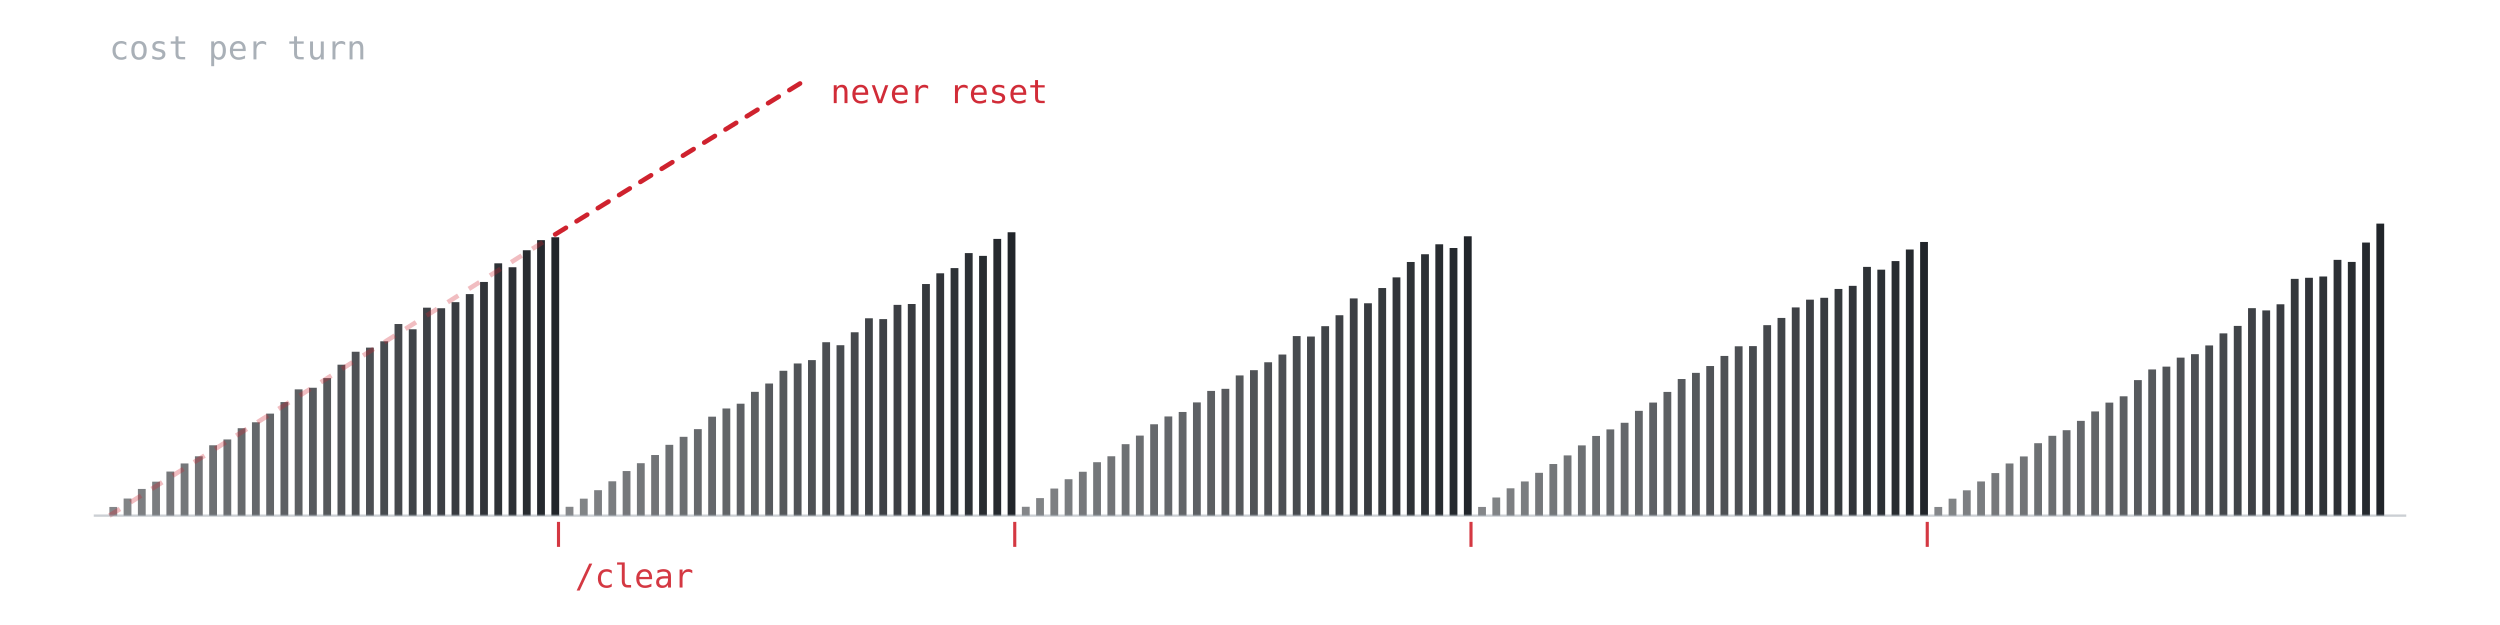
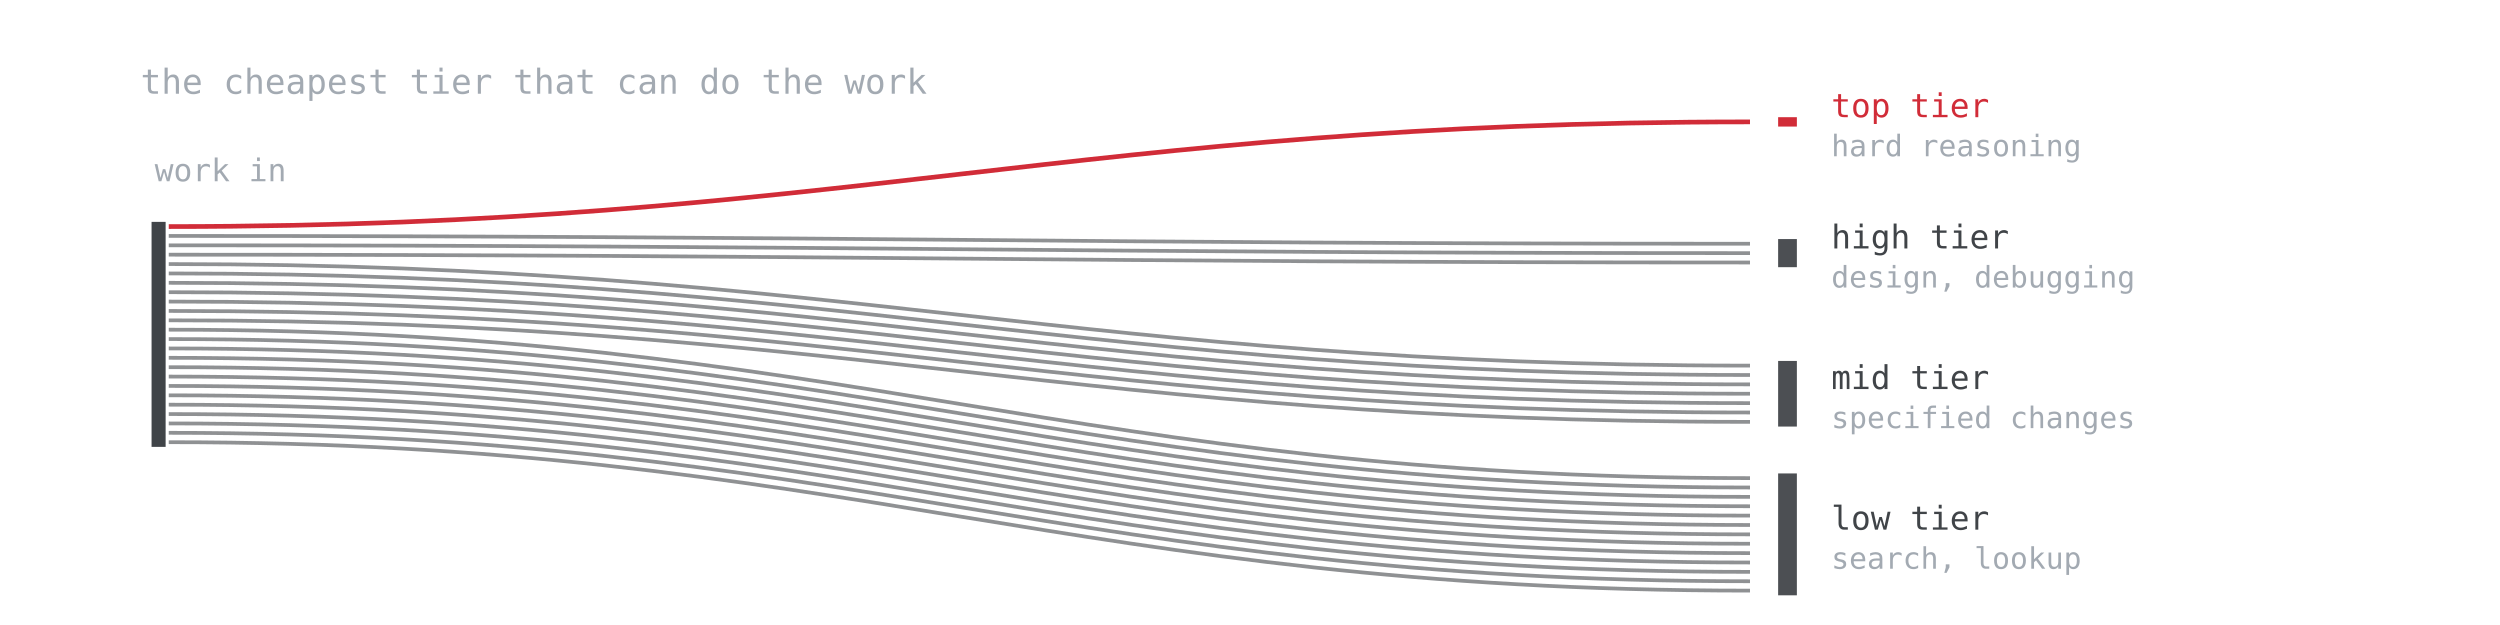
- <svg xmlns="http://www.w3.org/2000/svg" viewBox="0 0 1600 400" width="1600" height="400" fill="none" role="img" aria-label="Cost per turn climbing across a session, and dropping back to zero each time the session is reset.">
-   <rect x="70.00" y="324.45" width="5.00" height="5.55" fill="#1f2328" opacity="0.55" />
-   <rect x="79.12" y="319.06" width="5.00" height="10.94" fill="#1f2328" opacity="0.56" />
-   <rect x="88.25" y="312.92" width="5.00" height="17.08" fill="#1f2328" opacity="0.58" />
-   <rect x="97.38" y="308.27" width="5.00" height="21.73" fill="#1f2328" opacity="0.59" />
-   <rect x="106.50" y="301.79" width="5.00" height="28.21" fill="#1f2328" opacity="0.61" />
-   <rect x="115.62" y="296.61" width="5.00" height="33.39" fill="#1f2328" opacity="0.62" />
-   <rect x="124.75" y="292.02" width="5.00" height="37.98" fill="#1f2328" opacity="0.63" />
-   <rect x="133.88" y="284.97" width="5.00" height="45.03" fill="#1f2328" opacity="0.65" />
-   <rect x="143.00" y="281.25" width="5.00" height="48.75" fill="#1f2328" opacity="0.66" />
-   <rect x="152.12" y="274.05" width="5.00" height="55.95" fill="#1f2328" opacity="0.68" />
-   <rect x="161.25" y="270.25" width="5.00" height="59.75" fill="#1f2328" opacity="0.69" />
-   <rect x="170.38" y="264.71" width="5.00" height="65.29" fill="#1f2328" opacity="0.70" />
-   <rect x="179.50" y="257.32" width="5.00" height="72.68" fill="#1f2328" opacity="0.72" />
-   <rect x="188.62" y="249.19" width="5.00" height="80.81" fill="#1f2328" opacity="0.73" />
-   <rect x="197.75" y="248.16" width="5.00" height="81.84" fill="#1f2328" opacity="0.75" />
-   <rect x="206.88" y="241.99" width="5.00" height="88.01" fill="#1f2328" opacity="0.76" />
-   <rect x="216.00" y="233.40" width="5.00" height="96.60" fill="#1f2328" opacity="0.78" />
-   <rect x="225.12" y="225.12" width="5.00" height="104.88" fill="#1f2328" opacity="0.79" />
-   <rect x="234.25" y="222.47" width="5.00" height="107.53" fill="#1f2328" opacity="0.80" />
-   <rect x="243.38" y="218.43" width="5.00" height="111.57" fill="#1f2328" opacity="0.82" />
-   <rect x="252.50" y="207.37" width="5.00" height="122.63" fill="#1f2328" opacity="0.83" />
-   <rect x="261.62" y="210.74" width="5.00" height="119.26" fill="#1f2328" opacity="0.85" />
-   <rect x="270.75" y="196.91" width="5.00" height="133.09" fill="#1f2328" opacity="0.86" />
-   <rect x="279.88" y="197.27" width="5.00" height="132.73" fill="#1f2328" opacity="0.87" />
-   <rect x="289.00" y="193.38" width="5.00" height="136.62" fill="#1f2328" opacity="0.89" />
-   <rect x="298.12" y="188.22" width="5.00" height="141.78" fill="#1f2328" opacity="0.90" />
-   <rect x="307.25" y="180.45" width="5.00" height="149.55" fill="#1f2328" opacity="0.92" />
-   <rect x="316.38" y="168.52" width="5.00" height="161.48" fill="#1f2328" opacity="0.93" />
-   <rect x="325.50" y="171.04" width="5.00" height="158.96" fill="#1f2328" opacity="0.94" />
-   <rect x="334.62" y="160.15" width="5.00" height="169.85" fill="#1f2328" opacity="0.96" />
-   <rect x="343.75" y="153.69" width="5.00" height="176.31" fill="#1f2328" opacity="0.97" />
-   <rect x="352.88" y="151.84" width="5.00" height="178.16" fill="#1f2328" opacity="0.99" />
-   <rect x="362.00" y="324.35" width="5.00" height="5.65" fill="#1f2328" opacity="0.55" />
-   <rect x="371.12" y="319.14" width="5.00" height="10.86" fill="#1f2328" opacity="0.56" />
-   <rect x="380.25" y="313.72" width="5.00" height="16.28" fill="#1f2328" opacity="0.58" />
-   <rect x="389.38" y="308.03" width="5.00" height="21.97" fill="#1f2328" opacity="0.59" />
-   <rect x="398.50" y="301.47" width="5.00" height="28.53" fill="#1f2328" opacity="0.61" />
-   <rect x="407.62" y="296.45" width="5.00" height="33.55" fill="#1f2328" opacity="0.62" />
-   <rect x="416.75" y="291.21" width="5.00" height="38.79" fill="#1f2328" opacity="0.63" />
-   <rect x="425.88" y="284.69" width="5.00" height="45.31" fill="#1f2328" opacity="0.65" />
-   <rect x="435.00" y="279.56" width="5.00" height="50.44" fill="#1f2328" opacity="0.66" />
-   <rect x="444.12" y="274.65" width="5.00" height="55.35" fill="#1f2328" opacity="0.68" />
-   <rect x="453.25" y="266.67" width="5.00" height="63.33" fill="#1f2328" opacity="0.69" />
-   <rect x="462.38" y="261.43" width="5.00" height="68.57" fill="#1f2328" opacity="0.70" />
-   <rect x="471.50" y="258.37" width="5.00" height="71.63" fill="#1f2328" opacity="0.72" />
-   <rect x="480.62" y="250.78" width="5.00" height="79.22" fill="#1f2328" opacity="0.73" />
-   <rect x="489.75" y="245.45" width="5.00" height="84.55" fill="#1f2328" opacity="0.75" />
-   <rect x="498.88" y="237.30" width="5.00" height="92.70" fill="#1f2328" opacity="0.76" />
-   <rect x="508.00" y="232.62" width="5.00" height="97.38" fill="#1f2328" opacity="0.78" />
-   <rect x="517.12" y="230.47" width="5.00" height="99.53" fill="#1f2328" opacity="0.79" />
-   <rect x="526.25" y="219.02" width="5.00" height="110.98" fill="#1f2328" opacity="0.80" />
-   <rect x="535.38" y="220.94" width="5.00" height="109.06" fill="#1f2328" opacity="0.82" />
-   <rect x="544.50" y="212.65" width="5.00" height="117.35" fill="#1f2328" opacity="0.83" />
-   <rect x="553.62" y="203.70" width="5.00" height="126.30" fill="#1f2328" opacity="0.85" />
-   <rect x="562.75" y="204.23" width="5.00" height="125.77" fill="#1f2328" opacity="0.86" />
-   <rect x="571.88" y="195.12" width="5.00" height="134.88" fill="#1f2328" opacity="0.87" />
-   <rect x="581.00" y="194.56" width="5.00" height="135.44" fill="#1f2328" opacity="0.89" />
-   <rect x="590.12" y="181.78" width="5.00" height="148.22" fill="#1f2328" opacity="0.90" />
-   <rect x="599.25" y="174.91" width="5.00" height="155.09" fill="#1f2328" opacity="0.92" />
-   <rect x="608.38" y="171.58" width="5.00" height="158.42" fill="#1f2328" opacity="0.93" />
-   <rect x="617.50" y="161.98" width="5.00" height="168.02" fill="#1f2328" opacity="0.94" />
-   <rect x="626.62" y="163.76" width="5.00" height="166.24" fill="#1f2328" opacity="0.96" />
-   <rect x="635.75" y="152.90" width="5.00" height="177.10" fill="#1f2328" opacity="0.97" />
-   <rect x="644.88" y="148.64" width="5.00" height="181.36" fill="#1f2328" opacity="0.99" />
-   <rect x="654.00" y="324.34" width="5.00" height="5.66" fill="#1f2328" opacity="0.55" />
-   <rect x="663.12" y="318.79" width="5.00" height="11.21" fill="#1f2328" opacity="0.56" />
-   <rect x="672.25" y="312.67" width="5.00" height="17.33" fill="#1f2328" opacity="0.58" />
-   <rect x="681.38" y="306.70" width="5.00" height="23.30" fill="#1f2328" opacity="0.59" />
-   <rect x="690.50" y="301.93" width="5.00" height="28.07" fill="#1f2328" opacity="0.61" />
-   <rect x="699.62" y="295.81" width="5.00" height="34.19" fill="#1f2328" opacity="0.62" />
-   <rect x="708.75" y="292.01" width="5.00" height="37.99" fill="#1f2328" opacity="0.63" />
-   <rect x="717.88" y="284.27" width="5.00" height="45.73" fill="#1f2328" opacity="0.65" />
-   <rect x="727.00" y="278.78" width="5.00" height="51.22" fill="#1f2328" opacity="0.66" />
-   <rect x="736.12" y="271.53" width="5.00" height="58.47" fill="#1f2328" opacity="0.68" />
-   <rect x="745.25" y="266.53" width="5.00" height="63.47" fill="#1f2328" opacity="0.69" />
-   <rect x="754.38" y="263.66" width="5.00" height="66.34" fill="#1f2328" opacity="0.70" />
-   <rect x="763.50" y="257.54" width="5.00" height="72.46" fill="#1f2328" opacity="0.72" />
-   <rect x="772.62" y="250.19" width="5.00" height="79.81" fill="#1f2328" opacity="0.73" />
-   <rect x="781.75" y="248.85" width="5.00" height="81.15" fill="#1f2328" opacity="0.75" />
-   <rect x="790.88" y="240.28" width="5.00" height="89.72" fill="#1f2328" opacity="0.76" />
-   <rect x="800.00" y="236.91" width="5.00" height="93.09" fill="#1f2328" opacity="0.78" />
-   <rect x="809.12" y="231.85" width="5.00" height="98.15" fill="#1f2328" opacity="0.79" />
-   <rect x="818.25" y="226.90" width="5.00" height="103.10" fill="#1f2328" opacity="0.80" />
-   <rect x="827.38" y="215.09" width="5.00" height="114.91" fill="#1f2328" opacity="0.82" />
-   <rect x="836.50" y="215.38" width="5.00" height="114.62" fill="#1f2328" opacity="0.83" />
-   <rect x="845.62" y="208.75" width="5.00" height="121.25" fill="#1f2328" opacity="0.85" />
-   <rect x="854.75" y="201.75" width="5.00" height="128.25" fill="#1f2328" opacity="0.86" />
-   <rect x="863.88" y="190.99" width="5.00" height="139.01" fill="#1f2328" opacity="0.87" />
-   <rect x="873.00" y="194.09" width="5.00" height="135.91" fill="#1f2328" opacity="0.89" />
-   <rect x="882.12" y="184.34" width="5.00" height="145.66" fill="#1f2328" opacity="0.90" />
-   <rect x="891.25" y="177.52" width="5.00" height="152.48" fill="#1f2328" opacity="0.92" />
-   <rect x="900.38" y="167.67" width="5.00" height="162.33" fill="#1f2328" opacity="0.93" />
-   <rect x="909.50" y="162.71" width="5.00" height="167.29" fill="#1f2328" opacity="0.94" />
-   <rect x="918.62" y="156.34" width="5.00" height="173.66" fill="#1f2328" opacity="0.96" />
-   <rect x="927.75" y="158.72" width="5.00" height="171.28" fill="#1f2328" opacity="0.97" />
-   <rect x="936.88" y="151.22" width="5.00" height="178.78" fill="#1f2328" opacity="0.99" />
-   <rect x="946.00" y="324.44" width="5.00" height="5.56" fill="#1f2328" opacity="0.55" />
-   <rect x="955.12" y="318.40" width="5.00" height="11.60" fill="#1f2328" opacity="0.56" />
-   <rect x="964.25" y="312.51" width="5.00" height="17.49" fill="#1f2328" opacity="0.58" />
-   <rect x="973.38" y="308.13" width="5.00" height="21.87" fill="#1f2328" opacity="0.59" />
-   <rect x="982.50" y="302.60" width="5.00" height="27.40" fill="#1f2328" opacity="0.61" />
-   <rect x="991.62" y="296.97" width="5.00" height="33.03" fill="#1f2328" opacity="0.62" />
-   <rect x="1000.75" y="291.46" width="5.00" height="38.54" fill="#1f2328" opacity="0.63" />
-   <rect x="1009.88" y="285.05" width="5.00" height="44.95" fill="#1f2328" opacity="0.65" />
-   <rect x="1019.00" y="279.01" width="5.00" height="50.99" fill="#1f2328" opacity="0.66" />
-   <rect x="1028.12" y="274.82" width="5.00" height="55.18" fill="#1f2328" opacity="0.68" />
-   <rect x="1037.25" y="270.58" width="5.00" height="59.42" fill="#1f2328" opacity="0.69" />
-   <rect x="1046.38" y="262.94" width="5.00" height="67.06" fill="#1f2328" opacity="0.70" />
-   <rect x="1055.50" y="257.64" width="5.00" height="72.36" fill="#1f2328" opacity="0.72" />
-   <rect x="1064.62" y="250.83" width="5.00" height="79.17" fill="#1f2328" opacity="0.73" />
-   <rect x="1073.75" y="242.57" width="5.00" height="87.43" fill="#1f2328" opacity="0.75" />
-   <rect x="1082.88" y="238.63" width="5.00" height="91.37" fill="#1f2328" opacity="0.76" />
-   <rect x="1092.00" y="234.26" width="5.00" height="95.74" fill="#1f2328" opacity="0.78" />
-   <rect x="1101.12" y="227.80" width="5.00" height="102.20" fill="#1f2328" opacity="0.79" />
-   <rect x="1110.25" y="221.62" width="5.00" height="108.38" fill="#1f2328" opacity="0.80" />
-   <rect x="1119.38" y="221.51" width="5.00" height="108.49" fill="#1f2328" opacity="0.82" />
-   <rect x="1128.50" y="208.10" width="5.00" height="121.90" fill="#1f2328" opacity="0.83" />
-   <rect x="1137.62" y="203.48" width="5.00" height="126.52" fill="#1f2328" opacity="0.85" />
-   <rect x="1146.75" y="196.75" width="5.00" height="133.25" fill="#1f2328" opacity="0.86" />
-   <rect x="1155.88" y="191.78" width="5.00" height="138.22" fill="#1f2328" opacity="0.87" />
-   <rect x="1165.00" y="190.59" width="5.00" height="139.41" fill="#1f2328" opacity="0.89" />
-   <rect x="1174.12" y="184.93" width="5.00" height="145.07" fill="#1f2328" opacity="0.90" />
-   <rect x="1183.25" y="182.94" width="5.00" height="147.06" fill="#1f2328" opacity="0.92" />
-   <rect x="1192.38" y="170.81" width="5.00" height="159.19" fill="#1f2328" opacity="0.93" />
-   <rect x="1201.50" y="172.59" width="5.00" height="157.41" fill="#1f2328" opacity="0.94" />
-   <rect x="1210.62" y="167.09" width="5.00" height="162.91" fill="#1f2328" opacity="0.96" />
-   <rect x="1219.75" y="159.69" width="5.00" height="170.31" fill="#1f2328" opacity="0.97" />
-   <rect x="1228.88" y="154.86" width="5.00" height="175.14" fill="#1f2328" opacity="0.99" />
-   <rect x="1238.00" y="324.45" width="5.00" height="5.55" fill="#1f2328" opacity="0.55" />
-   <rect x="1247.12" y="319.15" width="5.00" height="10.85" fill="#1f2328" opacity="0.56" />
-   <rect x="1256.25" y="313.80" width="5.00" height="16.20" fill="#1f2328" opacity="0.58" />
-   <rect x="1265.38" y="308.13" width="5.00" height="21.87" fill="#1f2328" opacity="0.59" />
-   <rect x="1274.50" y="302.77" width="5.00" height="27.23" fill="#1f2328" opacity="0.61" />
-   <rect x="1283.62" y="296.62" width="5.00" height="33.38" fill="#1f2328" opacity="0.62" />
-   <rect x="1292.75" y="292.12" width="5.00" height="37.88" fill="#1f2328" opacity="0.63" />
-   <rect x="1301.88" y="283.65" width="5.00" height="46.35" fill="#1f2328" opacity="0.65" />
-   <rect x="1311.00" y="278.91" width="5.00" height="51.09" fill="#1f2328" opacity="0.66" />
-   <rect x="1320.12" y="275.33" width="5.00" height="54.67" fill="#1f2328" opacity="0.68" />
-   <rect x="1329.25" y="269.35" width="5.00" height="60.65" fill="#1f2328" opacity="0.69" />
-   <rect x="1338.38" y="263.32" width="5.00" height="66.68" fill="#1f2328" opacity="0.70" />
-   <rect x="1347.50" y="257.67" width="5.00" height="72.33" fill="#1f2328" opacity="0.72" />
-   <rect x="1356.62" y="253.63" width="5.00" height="76.37" fill="#1f2328" opacity="0.73" />
-   <rect x="1365.75" y="243.27" width="5.00" height="86.73" fill="#1f2328" opacity="0.75" />
-   <rect x="1374.88" y="236.45" width="5.00" height="93.55" fill="#1f2328" opacity="0.76" />
-   <rect x="1384.00" y="234.64" width="5.00" height="95.36" fill="#1f2328" opacity="0.78" />
-   <rect x="1393.12" y="228.88" width="5.00" height="101.12" fill="#1f2328" opacity="0.79" />
-   <rect x="1402.25" y="226.67" width="5.00" height="103.33" fill="#1f2328" opacity="0.80" />
-   <rect x="1411.38" y="221.08" width="5.00" height="108.92" fill="#1f2328" opacity="0.82" />
-   <rect x="1420.50" y="213.36" width="5.00" height="116.64" fill="#1f2328" opacity="0.83" />
-   <rect x="1429.62" y="208.58" width="5.00" height="121.42" fill="#1f2328" opacity="0.85" />
-   <rect x="1438.75" y="197.22" width="5.00" height="132.78" fill="#1f2328" opacity="0.86" />
-   <rect x="1447.88" y="198.66" width="5.00" height="131.34" fill="#1f2328" opacity="0.87" />
-   <rect x="1457.00" y="194.74" width="5.00" height="135.26" fill="#1f2328" opacity="0.89" />
-   <rect x="1466.12" y="178.47" width="5.00" height="151.53" fill="#1f2328" opacity="0.90" />
-   <rect x="1475.25" y="177.78" width="5.00" height="152.22" fill="#1f2328" opacity="0.92" />
-   <rect x="1484.38" y="176.95" width="5.00" height="153.05" fill="#1f2328" opacity="0.93" />
-   <rect x="1493.50" y="166.31" width="5.00" height="163.69" fill="#1f2328" opacity="0.94" />
-   <rect x="1502.62" y="167.63" width="5.00" height="162.37" fill="#1f2328" opacity="0.96" />
-   <rect x="1511.75" y="155.23" width="5.00" height="174.77" fill="#1f2328" opacity="0.97" />
-   <rect x="1520.88" y="143.11" width="5.00" height="186.89" fill="#1f2328" opacity="0.99" />
-   <path d="M 70.00 330.00 L 355.38 150.00" stroke="#cf222e" stroke-width="3" stroke-dasharray="8 8" opacity="0.3" />
-   <path d="M 355.38 150.00 L 517.60 50.00" stroke="#cf222e" stroke-width="3" stroke-dasharray="8 8" stroke-linecap="round" />
-   <path d="M 60.00 330.00 L 1540.00 330.00" stroke="#8c959f" stroke-width="1.5" opacity="0.45" />
-   <path d="M 357.44 334.00 L 357.44 350.00" stroke="#cf222e" stroke-width="2" opacity="0.9" />
-   <path d="M 649.44 334.00 L 649.44 350.00" stroke="#cf222e" stroke-width="2" opacity="0.9" />
-   <path d="M 941.44 334.00 L 941.44 350.00" stroke="#cf222e" stroke-width="2" opacity="0.9" />
-   <path d="M 1233.44 334.00 L 1233.44 350.00" stroke="#cf222e" stroke-width="2" opacity="0.9" />
-   <text x="368.00" y="376.00" font-family="ui-monospace,SFMono-Regular,SF Mono,Menlo,Consolas,monospace" font-size="21" fill="#cf222e" opacity="0.9">/clear</text>
-   <text x="531.60" y="66.00" font-family="ui-monospace,SFMono-Regular,SF Mono,Menlo,Consolas,monospace" font-size="21" fill="#cf222e" opacity="0.95">never reset</text>
-   <text x="70.00" y="38.00" font-family="ui-monospace,SFMono-Regular,SF Mono,Menlo,Consolas,monospace" font-size="21" fill="#8c959f" opacity="0.75">cost per turn</text>
+ <svg xmlns="http://www.w3.org/2000/svg" viewBox="0 0 1600 400" width="1600" height="400" fill="none" role="img" aria-label="Incoming work fanning out to four model tiers: most of it routed to the cheapest tiers, with a thin line still reaching the top tier for hard reasoning.">
+   <rect x="97" y="142.0" width="9" height="144.0" fill="#1f2328" opacity="0.85" />
+   <path d="M 108 145.0 C 538 145.0, 690 78.0, 1120 78.0" stroke="#cf222e" stroke-width="3.0" opacity="0.95" />
+   <path d="M 108 151.0 C 538 151.0, 690 156.0, 1120 156.0" stroke="#1f2328" stroke-width="2.4" opacity="0.50" />
+   <path d="M 108 157.0 C 538 157.0, 690 162.0, 1120 162.0" stroke="#1f2328" stroke-width="2.4" opacity="0.50" />
+   <path d="M 108 163.0 C 538 163.0, 690 168.0, 1120 168.0" stroke="#1f2328" stroke-width="2.4" opacity="0.50" />
+   <path d="M 108 169.0 C 538 169.0, 690 234.0, 1120 234.0" stroke="#1f2328" stroke-width="2.4" opacity="0.50" />
+   <path d="M 108 175.0 C 538 175.0, 690 240.0, 1120 240.0" stroke="#1f2328" stroke-width="2.4" opacity="0.50" />
+   <path d="M 108 181.0 C 538 181.0, 690 246.0, 1120 246.0" stroke="#1f2328" stroke-width="2.4" opacity="0.50" />
+   <path d="M 108 187.0 C 538 187.0, 690 252.0, 1120 252.0" stroke="#1f2328" stroke-width="2.4" opacity="0.50" />
+   <path d="M 108 193.0 C 538 193.0, 690 258.0, 1120 258.0" stroke="#1f2328" stroke-width="2.4" opacity="0.50" />
+   <path d="M 108 199.0 C 538 199.0, 690 264.0, 1120 264.0" stroke="#1f2328" stroke-width="2.4" opacity="0.50" />
+   <path d="M 108 205.0 C 538 205.0, 690 270.0, 1120 270.0" stroke="#1f2328" stroke-width="2.4" opacity="0.50" />
+   <path d="M 108 211.0 C 538 211.0, 690 306.0, 1120 306.0" stroke="#1f2328" stroke-width="2.4" opacity="0.50" />
+   <path d="M 108 217.0 C 538 217.0, 690 312.0, 1120 312.0" stroke="#1f2328" stroke-width="2.4" opacity="0.50" />
+   <path d="M 108 223.0 C 538 223.0, 690 318.0, 1120 318.0" stroke="#1f2328" stroke-width="2.4" opacity="0.50" />
+   <path d="M 108 229.0 C 538 229.0, 690 324.0, 1120 324.0" stroke="#1f2328" stroke-width="2.4" opacity="0.50" />
+   <path d="M 108 235.0 C 538 235.0, 690 330.0, 1120 330.0" stroke="#1f2328" stroke-width="2.4" opacity="0.50" />
+   <path d="M 108 241.0 C 538 241.0, 690 336.0, 1120 336.0" stroke="#1f2328" stroke-width="2.4" opacity="0.50" />
+   <path d="M 108 247.0 C 538 247.0, 690 342.0, 1120 342.0" stroke="#1f2328" stroke-width="2.4" opacity="0.50" />
+   <path d="M 108 253.0 C 538 253.0, 690 348.0, 1120 348.0" stroke="#1f2328" stroke-width="2.4" opacity="0.50" />
+   <path d="M 108 259.0 C 538 259.0, 690 354.0, 1120 354.0" stroke="#1f2328" stroke-width="2.4" opacity="0.50" />
+   <path d="M 108 265.0 C 538 265.0, 690 360.0, 1120 360.0" stroke="#1f2328" stroke-width="2.4" opacity="0.50" />
+   <path d="M 108 271.0 C 538 271.0, 690 366.0, 1120 366.0" stroke="#1f2328" stroke-width="2.4" opacity="0.50" />
+   <path d="M 108 277.0 C 538 277.0, 690 372.0, 1120 372.0" stroke="#1f2328" stroke-width="2.4" opacity="0.50" />
+   <path d="M 108 283.0 C 538 283.0, 690 378.0, 1120 378.0" stroke="#1f2328" stroke-width="2.4" opacity="0.50" />
+   <rect x="1138" y="75.0" width="12" height="6.0" fill="#cf222e" opacity="0.95" />
+   <text x="1172.0" y="75.0" font-family="ui-monospace,SFMono-Regular,SF Mono,Menlo,Consolas,monospace" font-size="21" fill="#cf222e" opacity="0.95" text-anchor="start">top tier</text>
+   <text x="1172.0" y="100.0" font-family="ui-monospace,SFMono-Regular,SF Mono,Menlo,Consolas,monospace" font-size="19" fill="#8c959f" opacity="0.80" text-anchor="start">hard reasoning</text>
+   <rect x="1138" y="153.0" width="12" height="18.0" fill="#1f2328" opacity="0.80" />
+   <text x="1172.0" y="159.0" font-family="ui-monospace,SFMono-Regular,SF Mono,Menlo,Consolas,monospace" font-size="21" fill="#1f2328" opacity="0.85" text-anchor="start">high tier</text>
+   <text x="1172.0" y="184.0" font-family="ui-monospace,SFMono-Regular,SF Mono,Menlo,Consolas,monospace" font-size="19" fill="#8c959f" opacity="0.80" text-anchor="start">design, debugging</text>
+   <rect x="1138" y="231.0" width="12" height="42.0" fill="#1f2328" opacity="0.80" />
+   <text x="1172.0" y="249.0" font-family="ui-monospace,SFMono-Regular,SF Mono,Menlo,Consolas,monospace" font-size="21" fill="#1f2328" opacity="0.85" text-anchor="start">mid tier</text>
+   <text x="1172.0" y="274.0" font-family="ui-monospace,SFMono-Regular,SF Mono,Menlo,Consolas,monospace" font-size="19" fill="#8c959f" opacity="0.80" text-anchor="start">specified changes</text>
+   <rect x="1138" y="303.0" width="12" height="78.0" fill="#1f2328" opacity="0.80" />
+   <text x="1172.0" y="339.0" font-family="ui-monospace,SFMono-Regular,SF Mono,Menlo,Consolas,monospace" font-size="21" fill="#1f2328" opacity="0.85" text-anchor="start">low tier</text>
+   <text x="1172.0" y="364.0" font-family="ui-monospace,SFMono-Regular,SF Mono,Menlo,Consolas,monospace" font-size="19" fill="#8c959f" opacity="0.80" text-anchor="start">search, lookup</text>
+   <text x="99.0" y="116.0" font-family="ui-monospace,SFMono-Regular,SF Mono,Menlo,Consolas,monospace" font-size="20" fill="#8c959f" opacity="0.80" text-anchor="start">work in</text>
+   <text x="90.0" y="60.0" font-family="ui-monospace,SFMono-Regular,SF Mono,Menlo,Consolas,monospace" font-size="22" fill="#8c959f" opacity="0.80" text-anchor="start">the cheapest tier that can do the work</text>
</svg>
